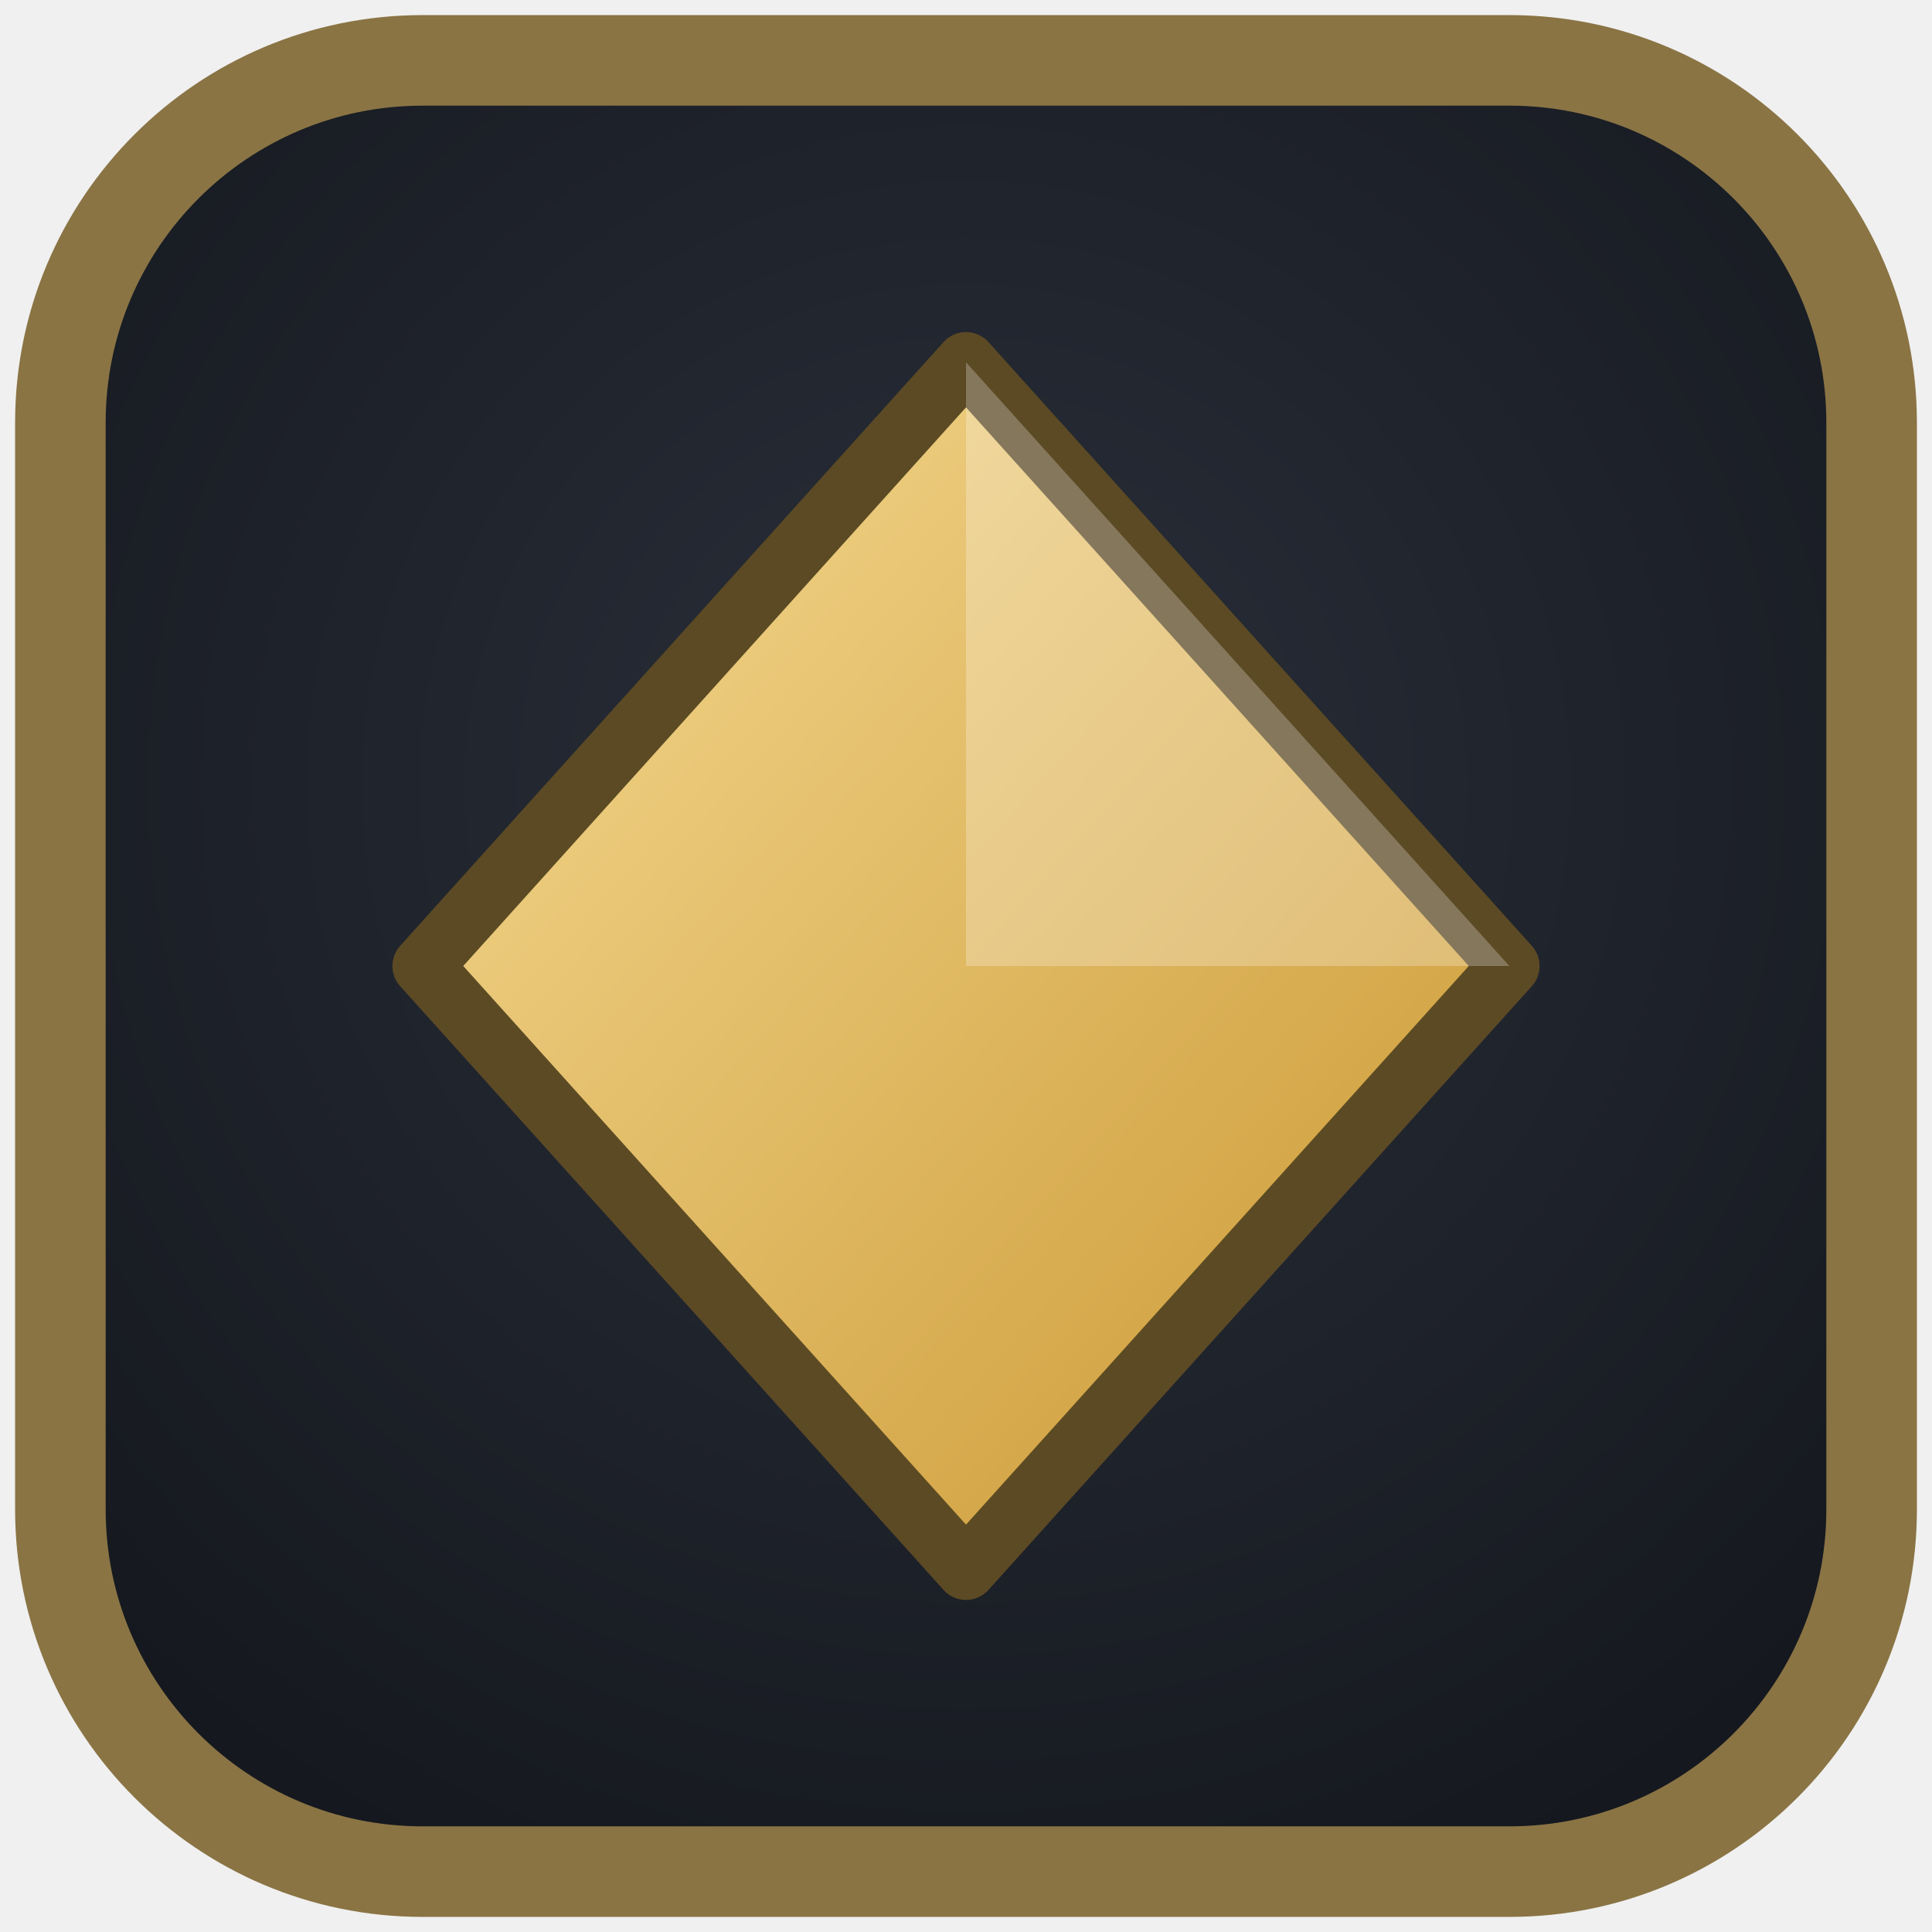
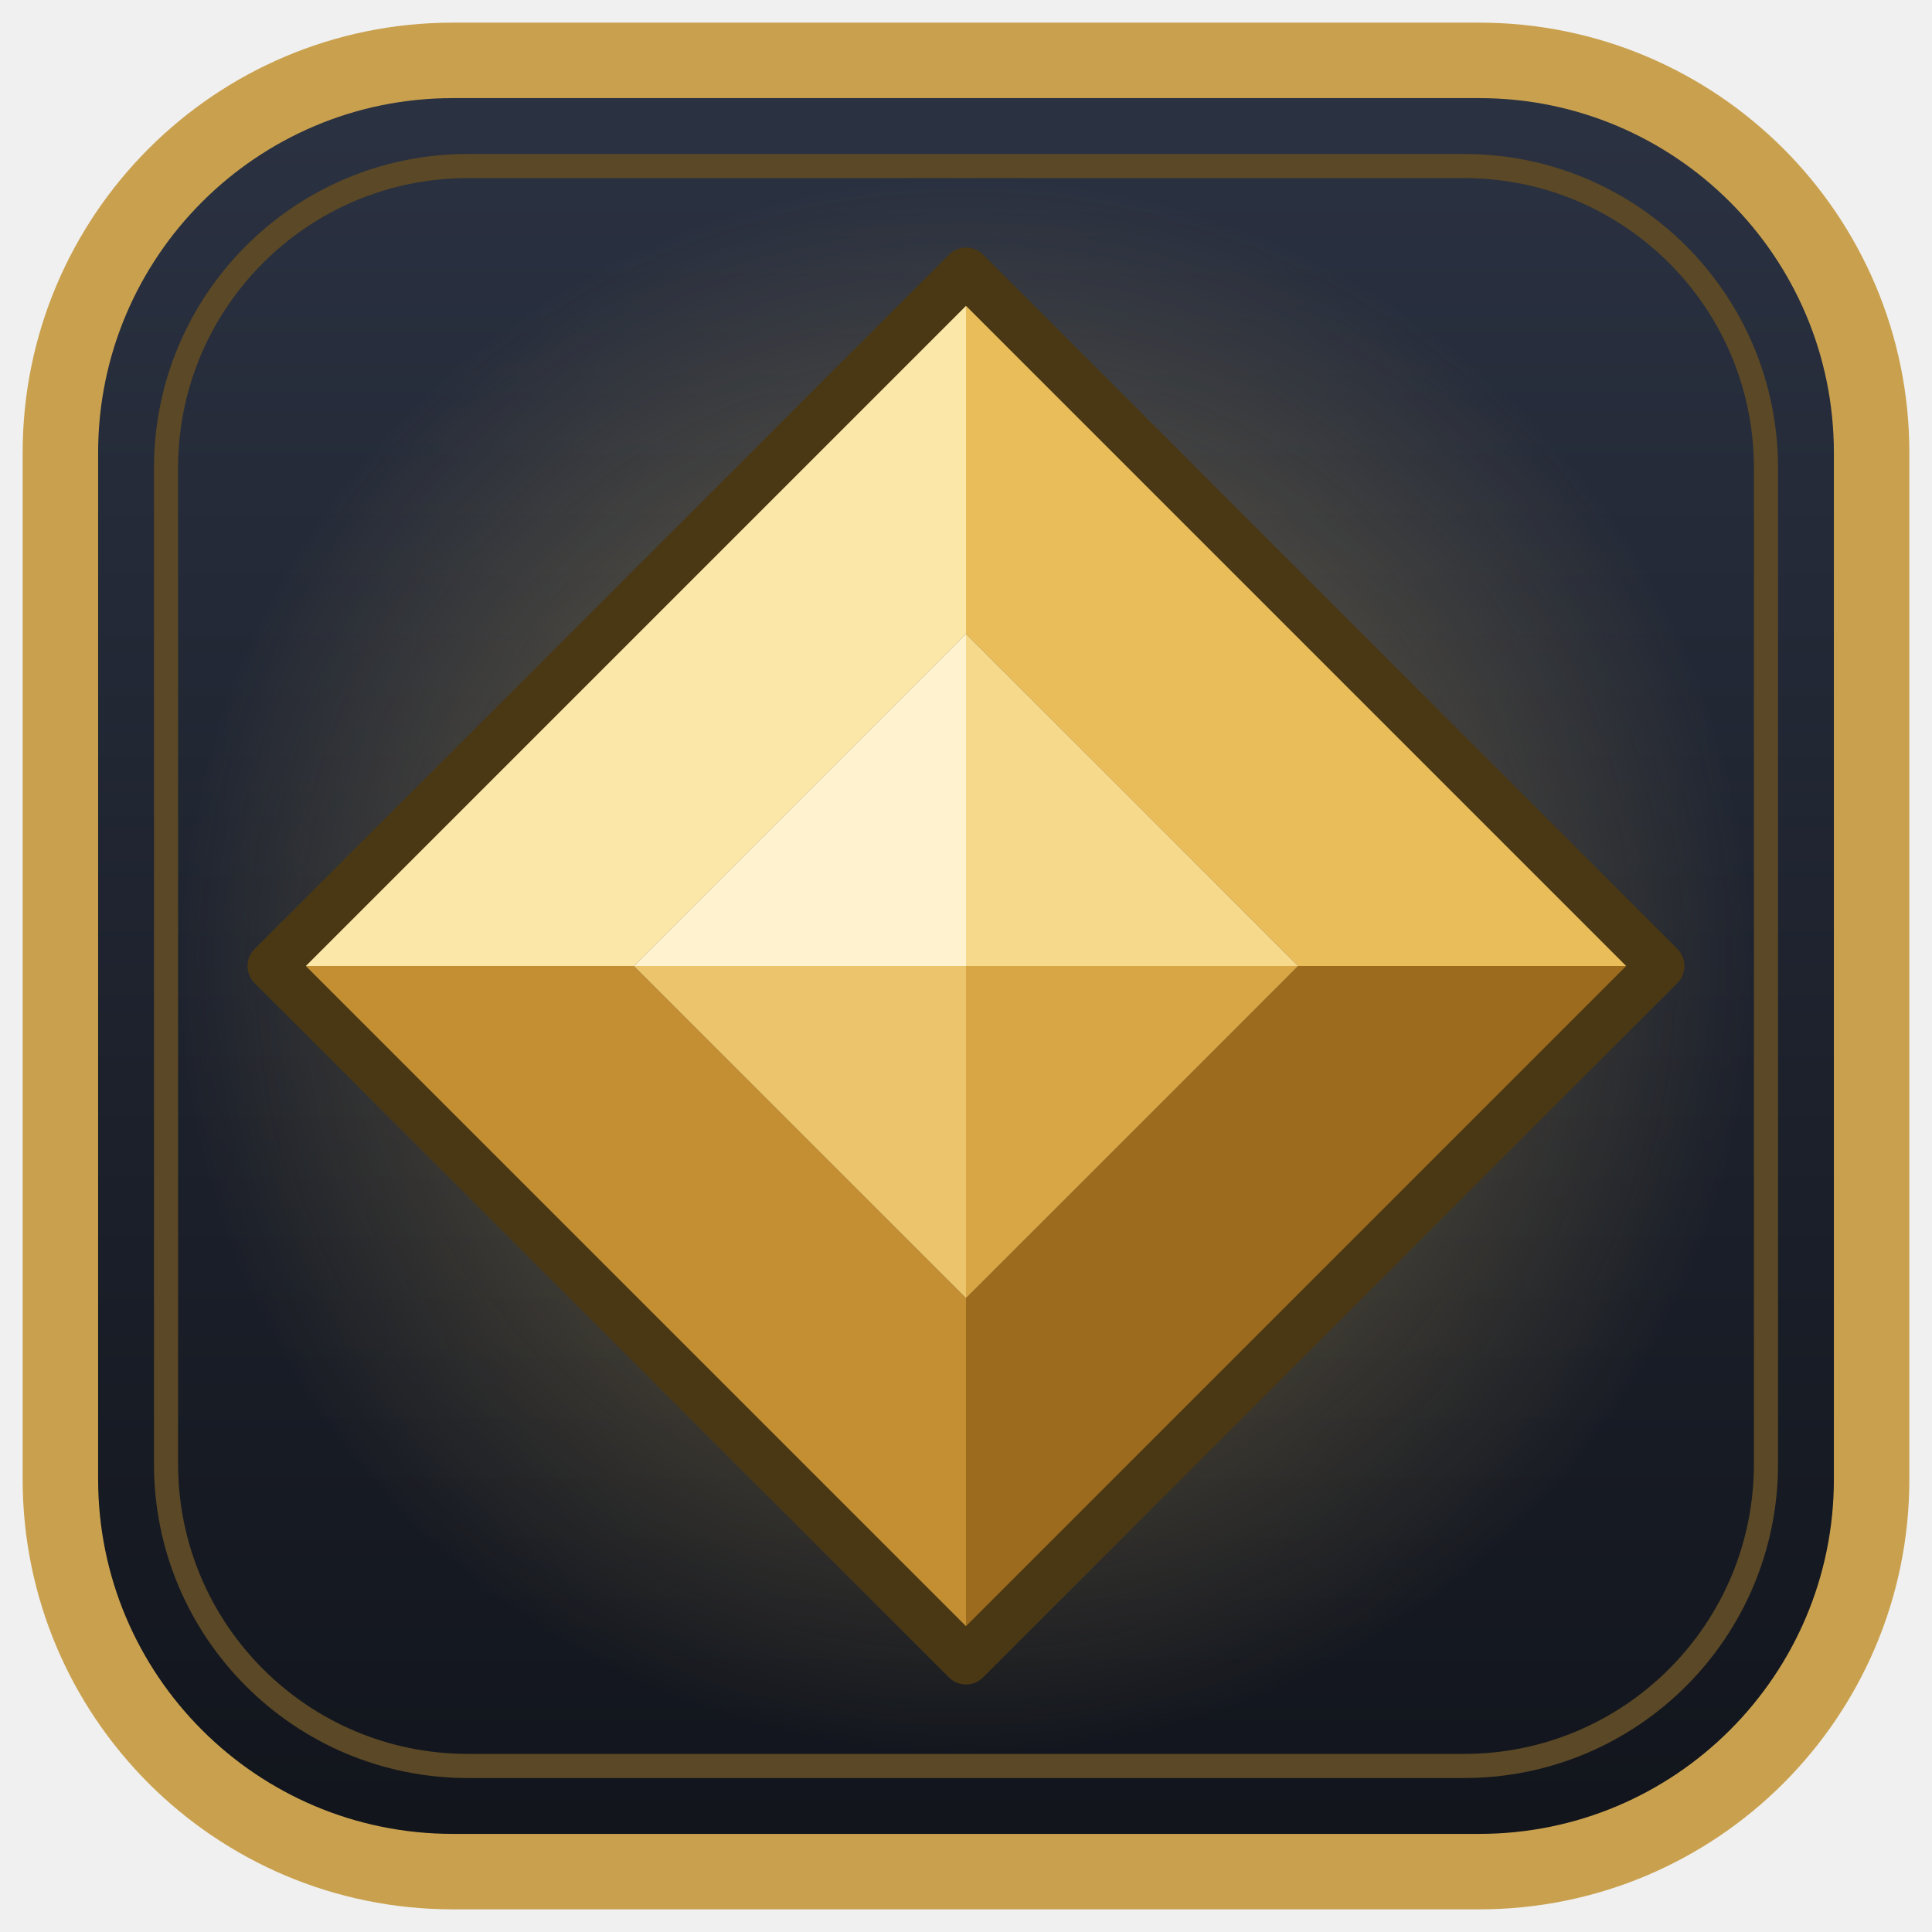
<svg xmlns="http://www.w3.org/2000/svg" viewBox="0 0 64 64">
  <defs>
-     <radialGradient id="tile" cx="50%" cy="40%" r="70%">
-       <stop offset="0" stop-color="#2a2f3a" />
-       <stop offset="1" stop-color="#14171d" />
+     <linearGradient id="tile" x1="0" y1="0" x2="0" y2="1">
+       <stop offset="0" stop-color="#2b3242" />
+       <stop offset="1" stop-color="#11141b" />
+     </linearGradient>
+     <radialGradient id="glow">
+       <stop offset="0" stop-color="#f2c96b" stop-opacity=".45" />
+       <stop offset="1" stop-color="#f2c96b" stop-opacity="0" />
    </radialGradient>
-     <linearGradient id="gem" x1="0" y1="0" x2="1" y2="1">
-       <stop offset="0" stop-color="#f6dc95" />
-       <stop offset="1" stop-color="#c9952f" />
-     </linearGradient>
  </defs>
-   <rect x="2" y="2" width="60" height="60" rx="12" fill="url(#tile)" stroke="#8a7444" stroke-width="3" />
-   <path d="M32 12 50 32 32 52 14 32z" fill="url(#gem)" stroke="#5c4a24" stroke-width="2" stroke-linejoin="round" />
-   <path d="M32 12 50 32H32z" fill="#fff" opacity=".25" />
+   <rect x="2" y="2" width="60" height="60" rx="13" fill="url(#tile)" />
+   <circle cx="32" cy="32" r="26" fill="url(#glow)" />
+   <rect x="2" y="2" width="60" height="60" rx="13" fill="none" stroke="#c9a14e" stroke-width="2.5" />
+   <rect x="5.5" y="5.5" width="53" height="53" rx="10" fill="none" stroke="#5a4826" stroke-width=".8" />
+   <polygon points="9,32 32,9 32,21 21,32" fill="#fbe7a8" />
+   <polygon points="32,9 55,32 43,32 32,21" fill="#e9bd5a" />
+   <polygon points="55,32 32,55 32,43 43,32" fill="#9c6b1e" />
+   <polygon points="32,55 9,32 21,32 32,43" fill="#c48f33" />
+   <polygon points="21,32 32,21 32,32" fill="#fff3cf" />
+   <polygon points="32,21 43,32 32,32" fill="#f6d98a" />
+   <polygon points="43,32 32,43 32,32" fill="#d9a645" />
+   <polygon points="32,43 21,32 32,32" fill="#ecc46b" />
+   <polygon points="32,9 55,32 32,55 9,32" fill="none" stroke="#4a3814" stroke-width="1.6" stroke-linejoin="round" />
</svg>
